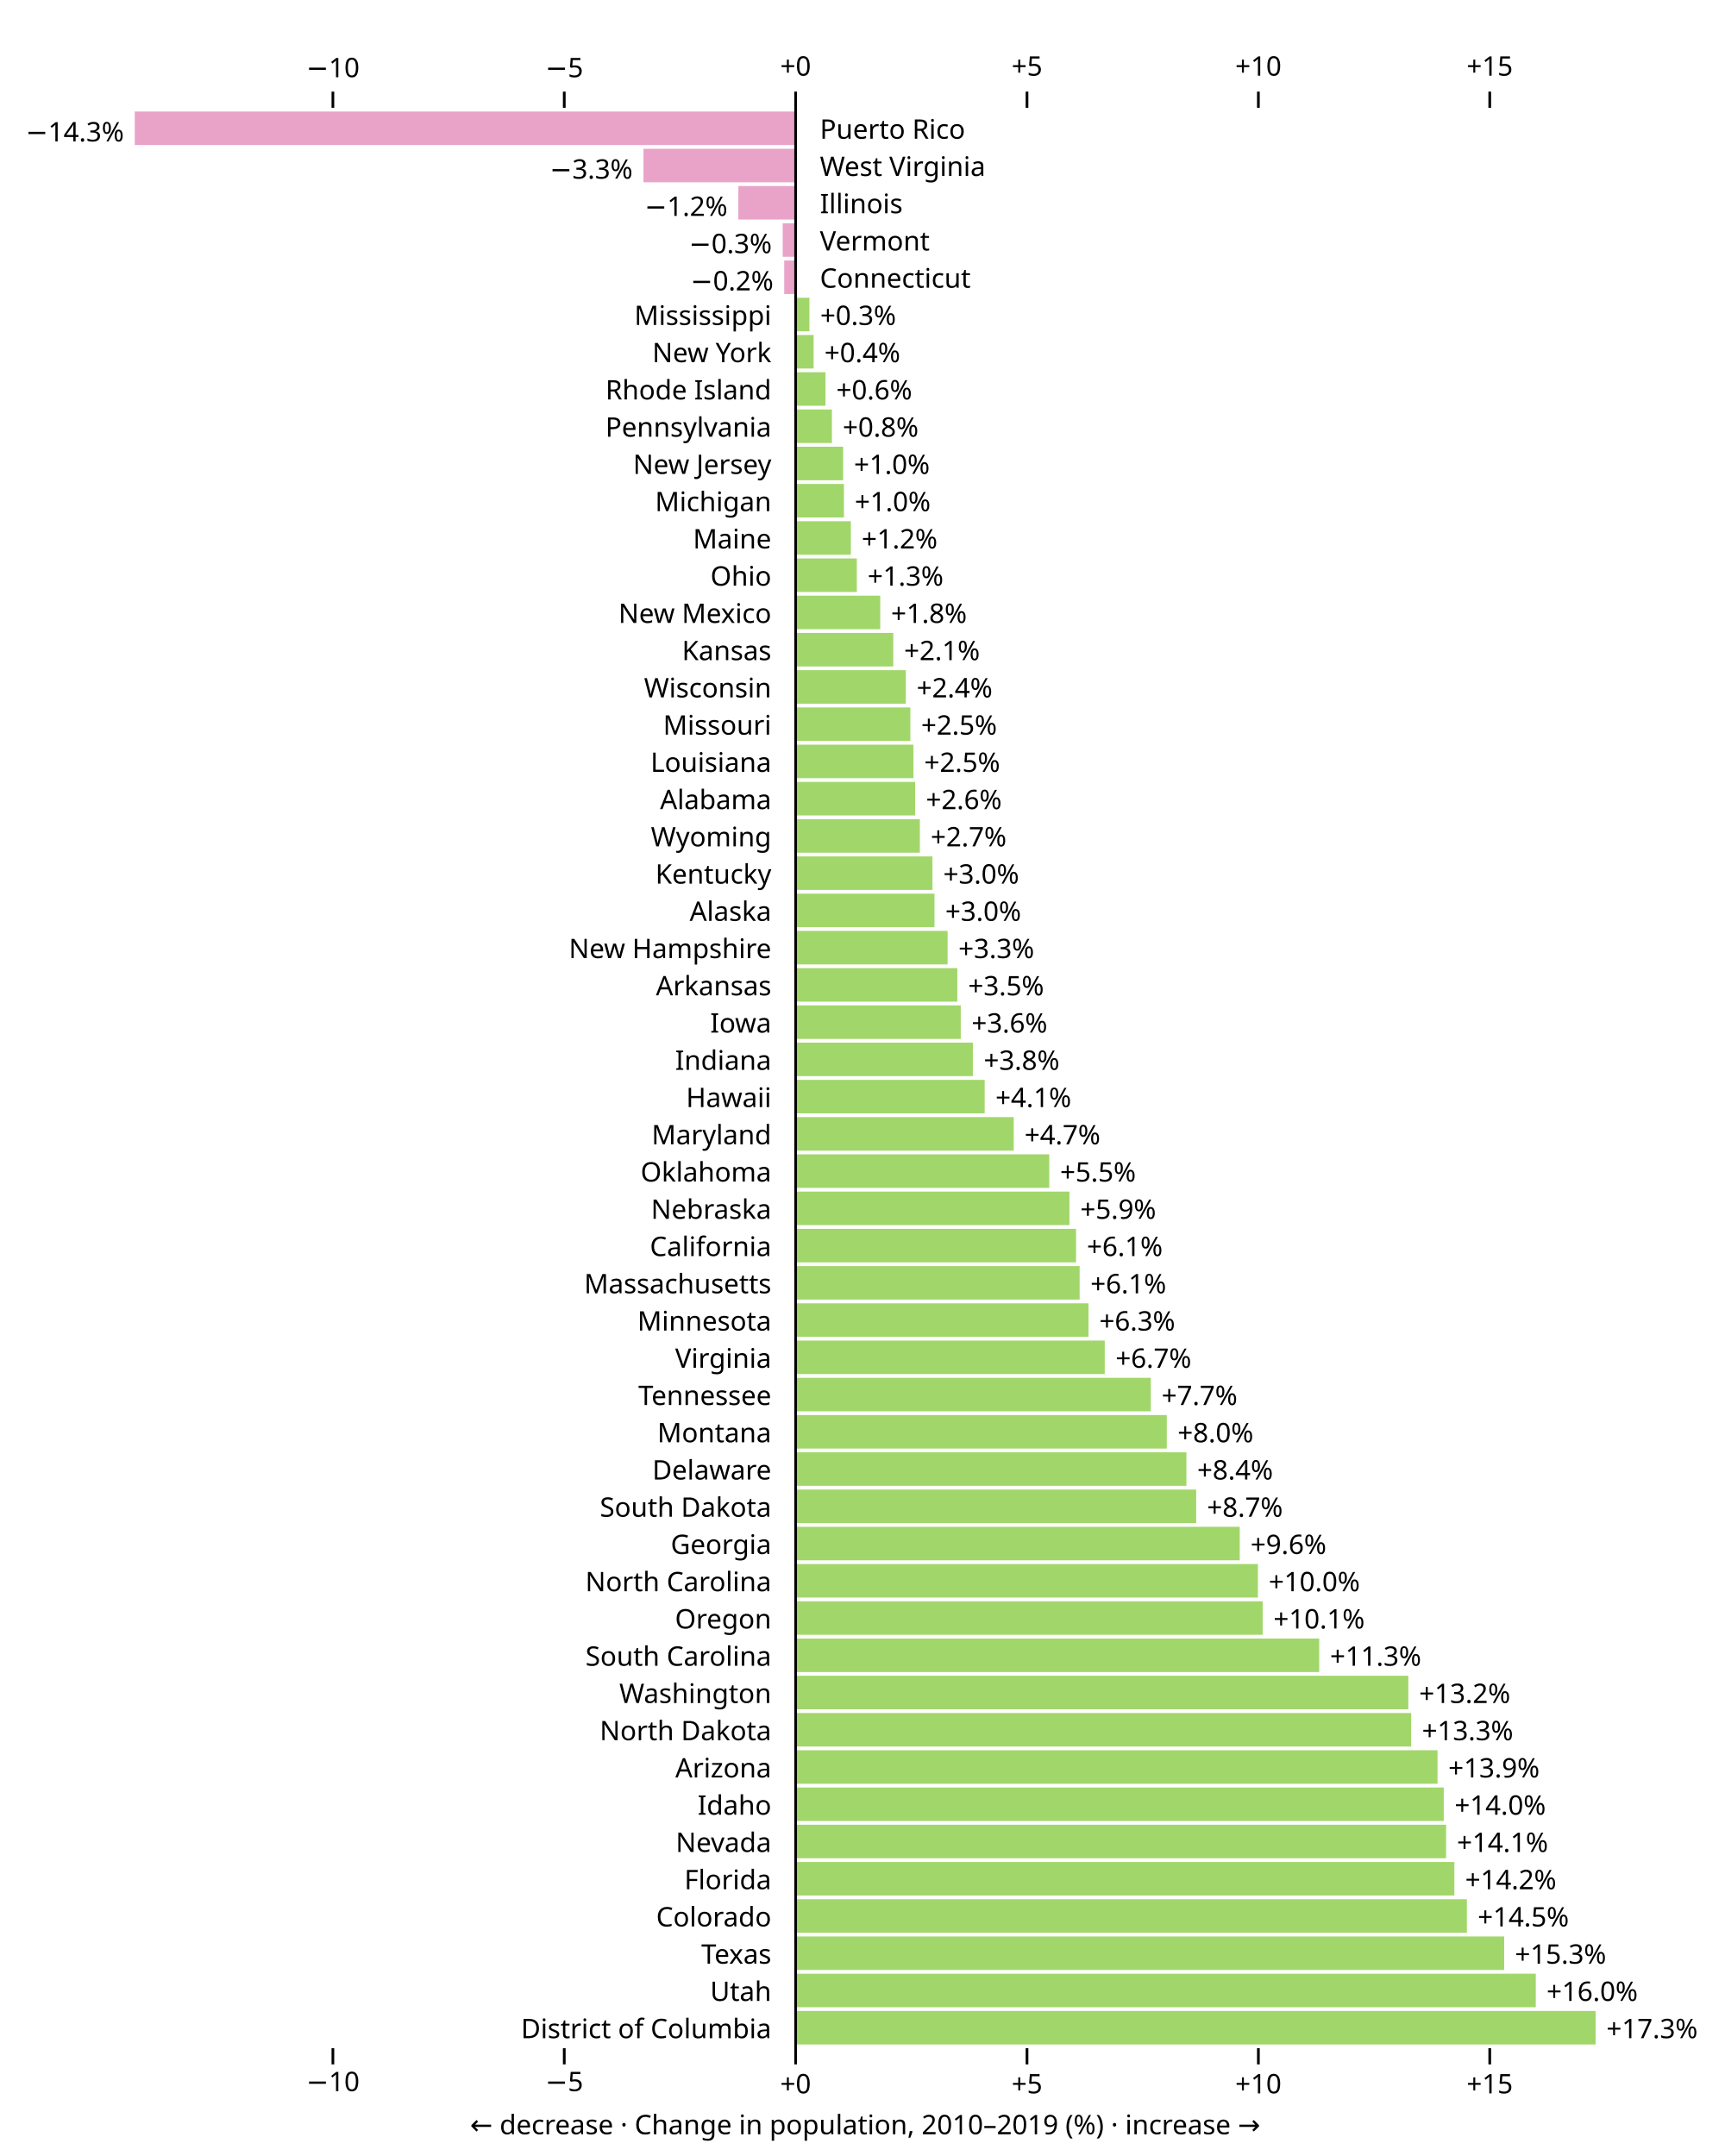
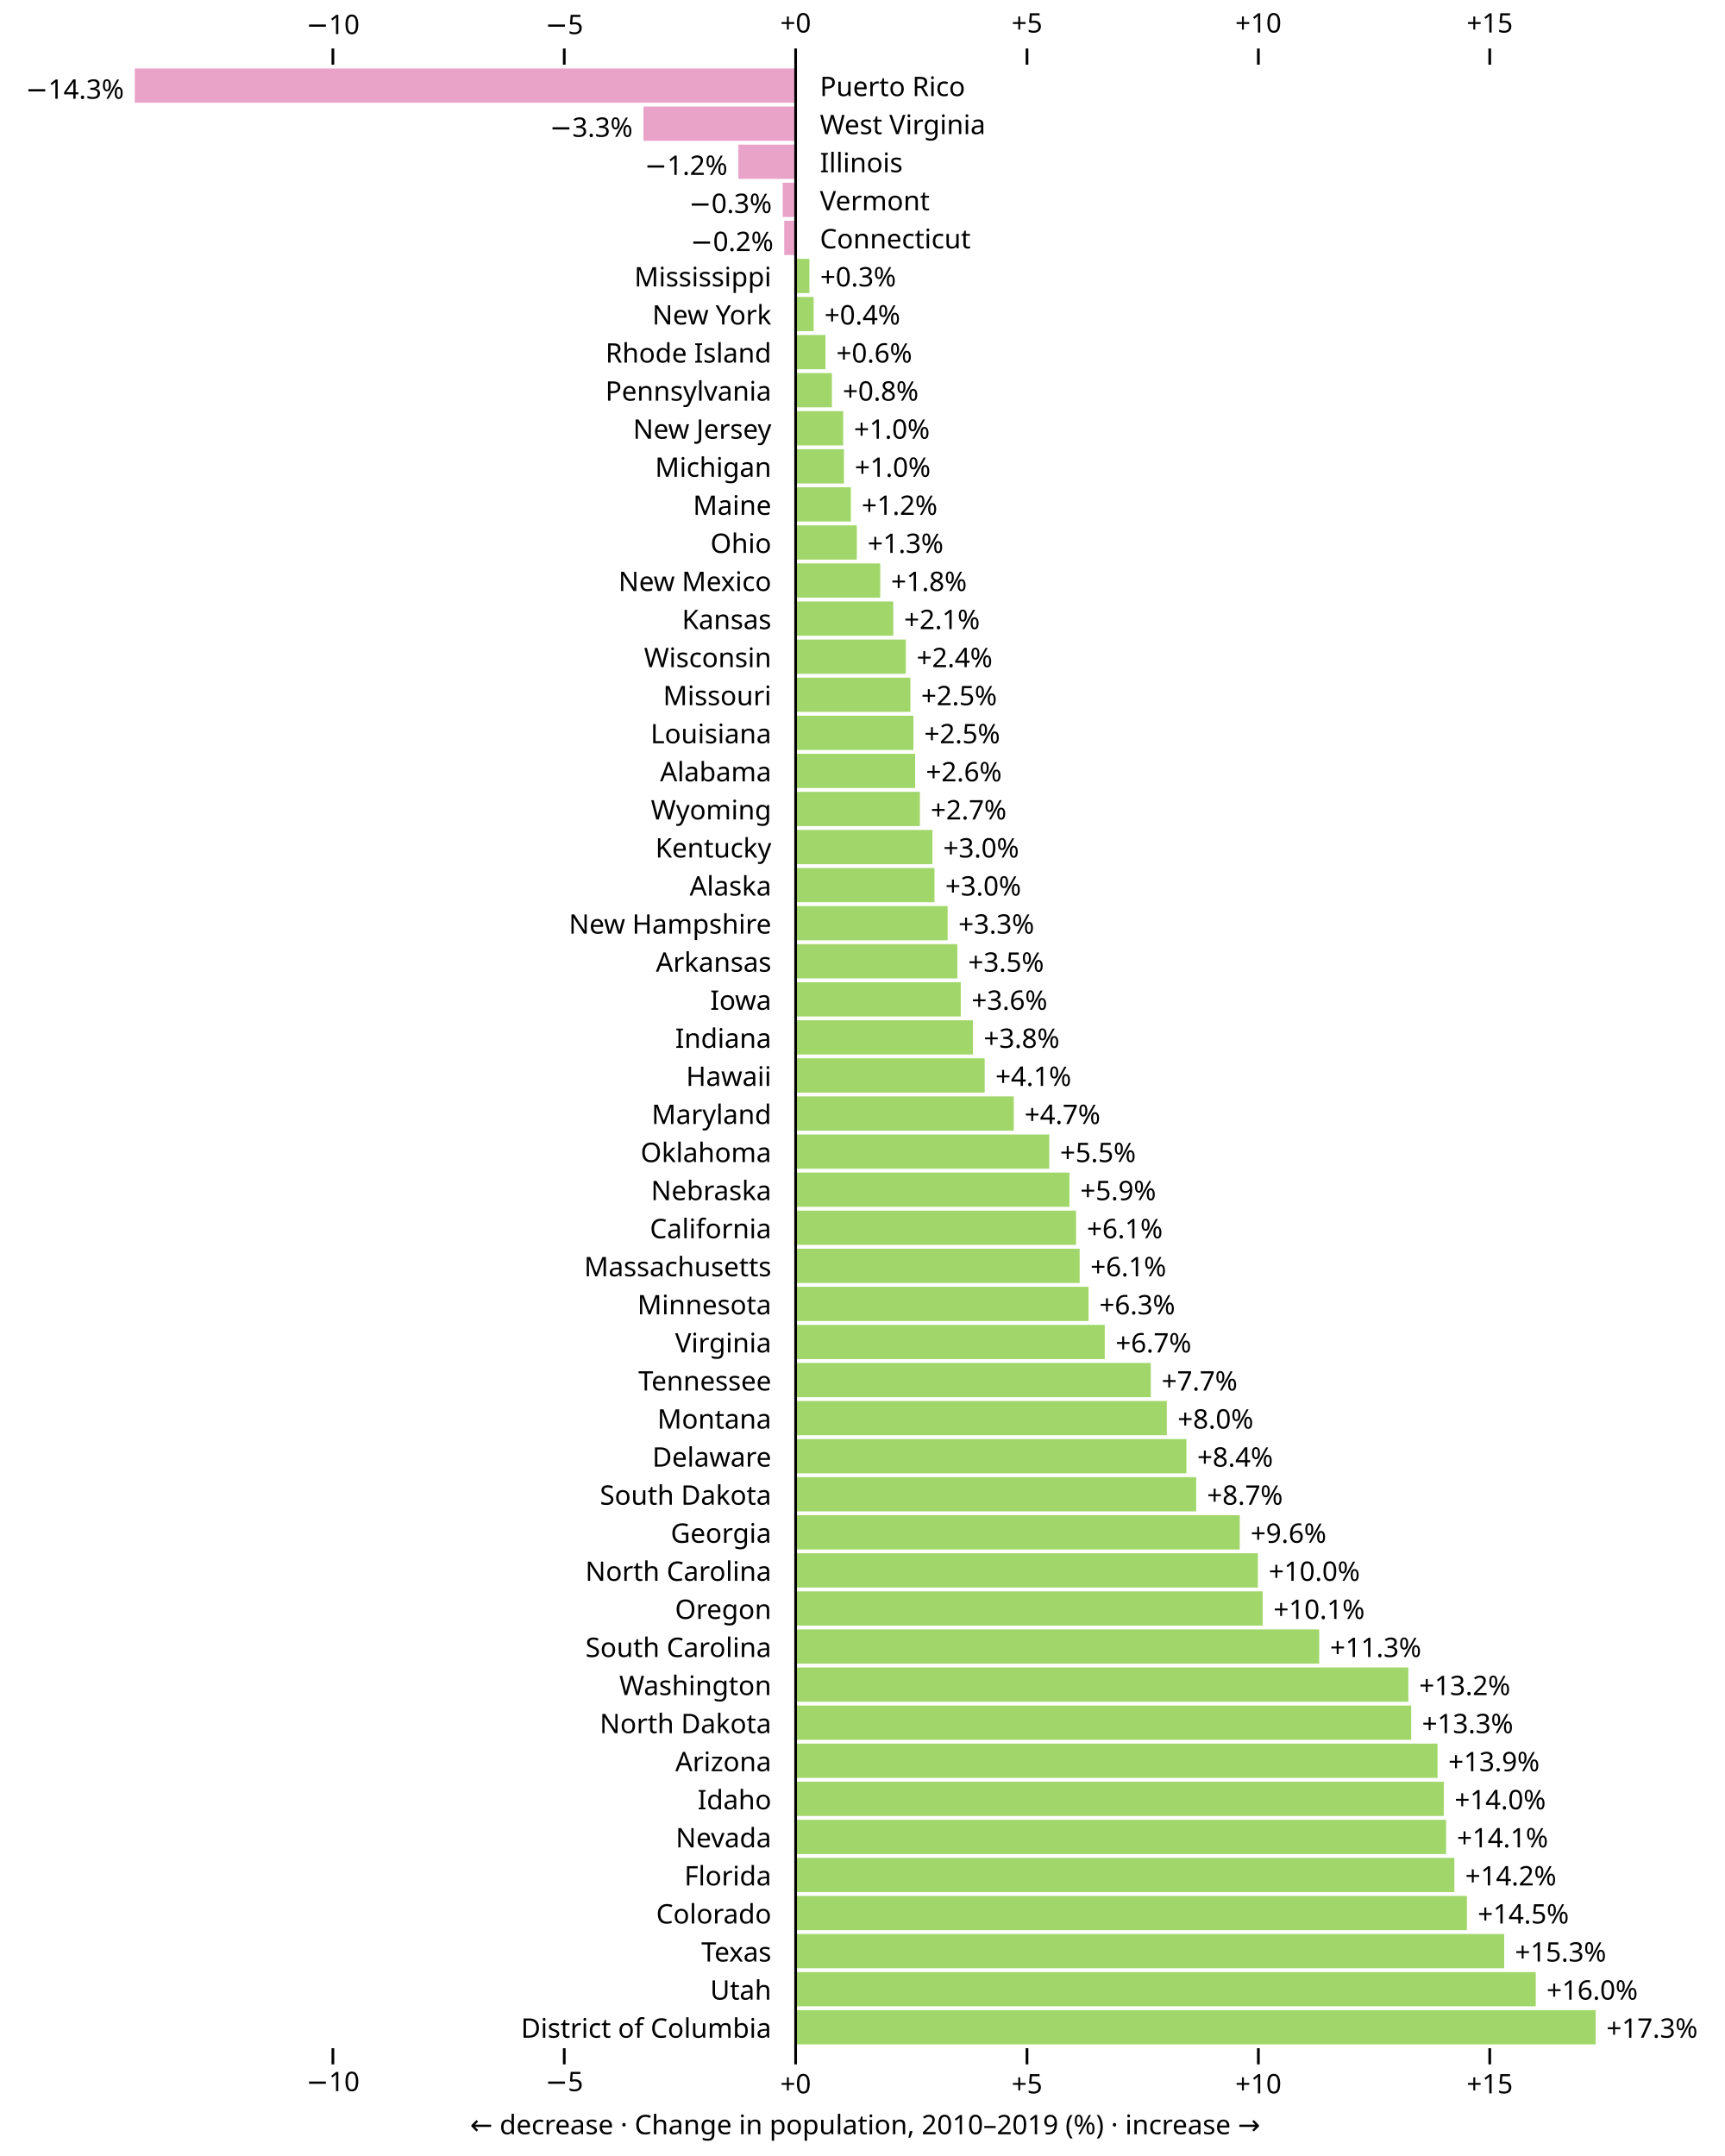
<svg xmlns="http://www.w3.org/2000/svg" width="640" height="800" viewBox="0 0 640 800">
  <line x1="123.505" y1="760" x2="123.505" y2="766" stroke="currentColor" stroke-width="1" />
  <line x1="209.348" y1="760" x2="209.348" y2="766" stroke="currentColor" stroke-width="1" />
  <line x1="295.19" y1="760" x2="295.19" y2="766" stroke="currentColor" stroke-width="1" />
  <line x1="381.033" y1="760" x2="381.033" y2="766" stroke="currentColor" stroke-width="1" />
  <line x1="466.876" y1="760" x2="466.876" y2="766" stroke="currentColor" stroke-width="1" />
  <line x1="552.718" y1="760" x2="552.718" y2="766" stroke="currentColor" stroke-width="1" />
  <text x="123.505" y="769" font-family="system-ui, sans-serif" font-size="10" text-anchor="middle" dominant-baseline="text-before-edge" fill="currentColor">−10</text>
  <text x="209.348" y="769" font-family="system-ui, sans-serif" font-size="10" text-anchor="middle" dominant-baseline="text-before-edge" fill="currentColor">−5</text>
  <text x="295.19" y="769" font-family="system-ui, sans-serif" font-size="10" text-anchor="middle" dominant-baseline="text-before-edge" fill="currentColor">+0</text>
  <text x="381.033" y="769" font-family="system-ui, sans-serif" font-size="10" text-anchor="middle" dominant-baseline="text-before-edge" fill="currentColor">+5</text>
  <text x="466.876" y="769" font-family="system-ui, sans-serif" font-size="10" text-anchor="middle" dominant-baseline="text-before-edge" fill="currentColor">+10</text>
  <text x="552.718" y="769" font-family="system-ui, sans-serif" font-size="10" text-anchor="middle" dominant-baseline="text-before-edge" fill="currentColor">+15</text>
  <text x="321" y="785" font-family="system-ui, sans-serif" font-size="10" text-anchor="middle" dominant-baseline="text-before-edge" fill="currentColor">← decrease · Change in population, 2010–2019 (%) · increase →</text>
-   <line x1="123.505" y1="40" x2="123.505" y2="34" stroke="currentColor" stroke-width="1" />
-   <line x1="209.348" y1="40" x2="209.348" y2="34" stroke="currentColor" stroke-width="1" />
-   <line x1="295.19" y1="40" x2="295.19" y2="34" stroke="currentColor" stroke-width="1" />
-   <line x1="381.033" y1="40" x2="381.033" y2="34" stroke="currentColor" stroke-width="1" />
-   <line x1="466.876" y1="40" x2="466.876" y2="34" stroke="currentColor" stroke-width="1" />
-   <line x1="552.718" y1="40" x2="552.718" y2="34" stroke="currentColor" stroke-width="1" />
-   <text x="123.505" y="31" font-family="system-ui, sans-serif" font-size="10" text-anchor="middle" dominant-baseline="text-after-edge" fill="currentColor">−10</text>
-   <text x="209.348" y="31" font-family="system-ui, sans-serif" font-size="10" text-anchor="middle" dominant-baseline="text-after-edge" fill="currentColor">−5</text>
-   <text x="295.19" y="31" font-family="system-ui, sans-serif" font-size="10" text-anchor="middle" dominant-baseline="text-after-edge" fill="currentColor">+0</text>
-   <text x="381.033" y="31" font-family="system-ui, sans-serif" font-size="10" text-anchor="middle" dominant-baseline="text-after-edge" fill="currentColor">+5</text>
-   <text x="466.876" y="31" font-family="system-ui, sans-serif" font-size="10" text-anchor="middle" dominant-baseline="text-after-edge" fill="currentColor">+10</text>
-   <text x="552.718" y="31" font-family="system-ui, sans-serif" font-size="10" text-anchor="middle" dominant-baseline="text-after-edge" fill="currentColor">+15</text>
-   <rect x="295.19" y="455.969" width="104.045" height="12.438" fill="#a1d76a" />
-   <rect x="295.19" y="718.541" width="262.886" height="12.438" fill="#a1d76a" />
-   <rect x="295.19" y="690.902" width="244.399" height="12.438" fill="#a1d76a" />
-   <rect x="295.19" y="124.299" width="6.685" height="12.438" fill="#a1d76a" />
-   <rect x="295.19" y="151.939" width="13.463" height="12.438" fill="#a1d76a" />
-   <rect x="273.94" y="69.021" width="21.25" height="12.438" fill="#e9a3c9" />
-   <rect x="295.19" y="207.217" width="22.709" height="12.438" fill="#a1d76a" />
-   <rect x="295.19" y="566.526" width="164.774" height="12.438" fill="#a1d76a" />
-   <rect x="295.19" y="580.345" width="171.515" height="12.438" fill="#a1d76a" />
-   <rect x="295.19" y="179.578" width="17.929" height="12.438" fill="#a1d76a" />
-   <rect x="295.19" y="165.758" width="17.633" height="12.438" fill="#a1d76a" />
-   <rect x="295.19" y="497.428" width="114.691" height="12.438" fill="#a1d76a" />
-   <rect x="295.19" y="621.804" width="227.317" height="12.438" fill="#a1d76a" />
-   <rect x="295.19" y="649.443" width="238.161" height="12.438" fill="#a1d76a" />
-   <rect x="295.19" y="469.789" width="105.375" height="12.438" fill="#a1d76a" />
-   <rect x="295.19" y="511.248" width="131.77" height="12.438" fill="#a1d76a" />
-   <rect x="295.19" y="386.871" width="65.779" height="12.438" fill="#a1d76a" />
-   <rect x="295.19" y="262.495" width="42.571" height="12.438" fill="#a1d76a" />
-   <rect x="295.19" y="414.511" width="80.921" height="12.438" fill="#a1d76a" />
-   <rect x="295.19" y="248.676" width="40.891" height="12.438" fill="#a1d76a" />
-   <rect x="295.19" y="704.722" width="249.048" height="12.438" fill="#a1d76a" />
-   <rect x="295.19" y="483.608" width="108.666" height="12.438" fill="#a1d76a" />
-   <rect x="295.19" y="607.985" width="194.258" height="12.438" fill="#a1d76a" />
-   <rect x="295.19" y="290.134" width="44.342" height="12.438" fill="#a1d76a" />
-   <rect x="295.19" y="276.315" width="43.712" height="12.438" fill="#a1d76a" />
-   <rect x="295.19" y="317.774" width="50.764" height="12.438" fill="#a1d76a" />
-   <rect x="295.19" y="594.165" width="173.278" height="12.438" fill="#a1d76a" />
-   <rect x="295.19" y="428.33" width="94.104" height="12.438" fill="#a1d76a" />
-   <rect x="290.958" y="96.66" width="4.232" height="12.438" fill="#e9a3c9" />
-   <rect x="295.19" y="732.361" width="274.604" height="12.438" fill="#a1d76a" />
-   <rect x="50" y="41.382" width="245.19" height="12.438" fill="#e9a3c9" />
-   <rect x="295.19" y="373.052" width="61.269" height="12.438" fill="#a1d76a" />
-   <rect x="295.19" y="677.083" width="241.33" height="12.438" fill="#a1d76a" />
-   <rect x="295.19" y="359.232" width="60.001" height="12.438" fill="#a1d76a" />
-   <rect x="295.19" y="110.48" width="5.122" height="12.438" fill="#a1d76a" />
-   <rect x="295.19" y="234.856" width="36.223" height="12.438" fill="#a1d76a" />
-   <rect x="295.19" y="221.036" width="31.391" height="12.438" fill="#a1d76a" />
-   <rect x="295.19" y="442.15" width="101.588" height="12.438" fill="#a1d76a" />
-   <rect x="238.738" y="55.202" width="56.452" height="12.438" fill="#e9a3c9" />
-   <rect x="295.19" y="663.263" width="240.473" height="12.438" fill="#a1d76a" />
-   <rect x="295.19" y="400.691" width="70.137" height="12.438" fill="#a1d76a" />
-   <rect x="295.19" y="345.413" width="56.392" height="12.438" fill="#a1d76a" />
-   <rect x="295.19" y="193.397" width="20.487" height="12.438" fill="#a1d76a" />
-   <rect x="295.19" y="525.067" width="137.712" height="12.438" fill="#a1d76a" />
-   <rect x="295.19" y="138.119" width="11.082" height="12.438" fill="#a1d76a" />
-   <rect x="295.19" y="538.887" width="144.987" height="12.438" fill="#a1d76a" />
-   <rect x="295.19" y="552.706" width="148.618" height="12.438" fill="#a1d76a" />
-   <rect x="295.19" y="635.624" width="228.383" height="12.438" fill="#a1d76a" />
-   <rect x="295.19" y="331.593" width="51.523" height="12.438" fill="#a1d76a" />
-   <rect x="295.19" y="746.18" width="296.81" height="12.438" fill="#a1d76a" />
-   <rect x="290.383" y="82.841" width="4.807" height="12.438" fill="#e9a3c9" />
-   <rect x="295.19" y="303.954" width="46.096" height="12.438" fill="#a1d76a" />
-   <text x="286.19" y="462.188" font-family="system-ui, sans-serif" font-size="10" text-anchor="end" dominant-baseline="central" fill="currentColor">California</text>
-   <text x="286.19" y="724.76" font-family="system-ui, sans-serif" font-size="10" text-anchor="end" dominant-baseline="central" fill="currentColor">Texas</text>
-   <text x="286.19" y="697.121" font-family="system-ui, sans-serif" font-size="10" text-anchor="end" dominant-baseline="central" fill="currentColor">Florida</text>
-   <text x="286.19" y="130.518" font-family="system-ui, sans-serif" font-size="10" text-anchor="end" dominant-baseline="central" fill="currentColor">New York</text>
-   <text x="286.19" y="158.157" font-family="system-ui, sans-serif" font-size="10" text-anchor="end" dominant-baseline="central" fill="currentColor">Pennsylvania</text>
-   <text x="304.19" y="75.24" font-family="system-ui, sans-serif" font-size="10" text-anchor="start" dominant-baseline="central" fill="currentColor">Illinois</text>
-   <text x="286.19" y="213.436" font-family="system-ui, sans-serif" font-size="10" text-anchor="end" dominant-baseline="central" fill="currentColor">Ohio</text>
-   <text x="286.19" y="572.745" font-family="system-ui, sans-serif" font-size="10" text-anchor="end" dominant-baseline="central" fill="currentColor">Georgia</text>
-   <text x="286.19" y="586.564" font-family="system-ui, sans-serif" font-size="10" text-anchor="end" dominant-baseline="central" fill="currentColor">North Carolina</text>
-   <text x="286.19" y="185.797" font-family="system-ui, sans-serif" font-size="10" text-anchor="end" dominant-baseline="central" fill="currentColor">Michigan</text>
-   <text x="286.19" y="171.977" font-family="system-ui, sans-serif" font-size="10" text-anchor="end" dominant-baseline="central" fill="currentColor">New Jersey</text>
-   <text x="286.19" y="503.647" font-family="system-ui, sans-serif" font-size="10" text-anchor="end" dominant-baseline="central" fill="currentColor">Virginia</text>
-   <text x="286.19" y="628.023" font-family="system-ui, sans-serif" font-size="10" text-anchor="end" dominant-baseline="central" fill="currentColor">Washington</text>
-   <text x="286.19" y="655.662" font-family="system-ui, sans-serif" font-size="10" text-anchor="end" dominant-baseline="central" fill="currentColor">Arizona</text>
-   <text x="286.19" y="476.008" font-family="system-ui, sans-serif" font-size="10" text-anchor="end" dominant-baseline="central" fill="currentColor">Massachusetts</text>
-   <text x="286.19" y="517.466" font-family="system-ui, sans-serif" font-size="10" text-anchor="end" dominant-baseline="central" fill="currentColor">Tennessee</text>
-   <text x="286.19" y="393.09" font-family="system-ui, sans-serif" font-size="10" text-anchor="end" dominant-baseline="central" fill="currentColor">Indiana</text>
-   <text x="286.19" y="268.714" font-family="system-ui, sans-serif" font-size="10" text-anchor="end" dominant-baseline="central" fill="currentColor">Missouri</text>
-   <text x="286.19" y="420.729" font-family="system-ui, sans-serif" font-size="10" text-anchor="end" dominant-baseline="central" fill="currentColor">Maryland</text>
-   <text x="286.19" y="254.894" font-family="system-ui, sans-serif" font-size="10" text-anchor="end" dominant-baseline="central" fill="currentColor">Wisconsin</text>
-   <text x="286.19" y="710.94" font-family="system-ui, sans-serif" font-size="10" text-anchor="end" dominant-baseline="central" fill="currentColor">Colorado</text>
-   <text x="286.19" y="489.827" font-family="system-ui, sans-serif" font-size="10" text-anchor="end" dominant-baseline="central" fill="currentColor">Minnesota</text>
-   <text x="286.19" y="614.203" font-family="system-ui, sans-serif" font-size="10" text-anchor="end" dominant-baseline="central" fill="currentColor">South Carolina</text>
-   <text x="286.19" y="296.353" font-family="system-ui, sans-serif" font-size="10" text-anchor="end" dominant-baseline="central" fill="currentColor">Alabama</text>
-   <text x="286.19" y="282.534" font-family="system-ui, sans-serif" font-size="10" text-anchor="end" dominant-baseline="central" fill="currentColor">Louisiana</text>
-   <text x="286.19" y="323.992" font-family="system-ui, sans-serif" font-size="10" text-anchor="end" dominant-baseline="central" fill="currentColor">Kentucky</text>
-   <text x="286.19" y="600.384" font-family="system-ui, sans-serif" font-size="10" text-anchor="end" dominant-baseline="central" fill="currentColor">Oregon</text>
-   <text x="286.19" y="434.549" font-family="system-ui, sans-serif" font-size="10" text-anchor="end" dominant-baseline="central" fill="currentColor">Oklahoma</text>
-   <text x="304.19" y="102.879" font-family="system-ui, sans-serif" font-size="10" text-anchor="start" dominant-baseline="central" fill="currentColor">Connecticut</text>
-   <text x="286.19" y="738.58" font-family="system-ui, sans-serif" font-size="10" text-anchor="end" dominant-baseline="central" fill="currentColor">Utah</text>
-   <text x="304.19" y="47.601" font-family="system-ui, sans-serif" font-size="10" text-anchor="start" dominant-baseline="central" fill="currentColor">Puerto Rico</text>
-   <text x="286.19" y="379.271" font-family="system-ui, sans-serif" font-size="10" text-anchor="end" dominant-baseline="central" fill="currentColor">Iowa</text>
-   <text x="286.19" y="683.301" font-family="system-ui, sans-serif" font-size="10" text-anchor="end" dominant-baseline="central" fill="currentColor">Nevada</text>
-   <text x="286.19" y="365.451" font-family="system-ui, sans-serif" font-size="10" text-anchor="end" dominant-baseline="central" fill="currentColor">Arkansas</text>
-   <text x="286.19" y="116.699" font-family="system-ui, sans-serif" font-size="10" text-anchor="end" dominant-baseline="central" fill="currentColor">Mississippi</text>
-   <text x="286.19" y="241.075" font-family="system-ui, sans-serif" font-size="10" text-anchor="end" dominant-baseline="central" fill="currentColor">Kansas</text>
-   <text x="286.19" y="227.255" font-family="system-ui, sans-serif" font-size="10" text-anchor="end" dominant-baseline="central" fill="currentColor">New Mexico</text>
-   <text x="286.19" y="448.369" font-family="system-ui, sans-serif" font-size="10" text-anchor="end" dominant-baseline="central" fill="currentColor">Nebraska</text>
-   <text x="304.19" y="61.42" font-family="system-ui, sans-serif" font-size="10" text-anchor="start" dominant-baseline="central" fill="currentColor">West Virginia</text>
-   <text x="286.19" y="669.482" font-family="system-ui, sans-serif" font-size="10" text-anchor="end" dominant-baseline="central" fill="currentColor">Idaho</text>
-   <text x="286.19" y="406.91" font-family="system-ui, sans-serif" font-size="10" text-anchor="end" dominant-baseline="central" fill="currentColor">Hawaii</text>
-   <text x="286.19" y="351.631" font-family="system-ui, sans-serif" font-size="10" text-anchor="end" dominant-baseline="central" fill="currentColor">New Hampshire</text>
-   <text x="286.19" y="199.616" font-family="system-ui, sans-serif" font-size="10" text-anchor="end" dominant-baseline="central" fill="currentColor">Maine</text>
-   <text x="286.19" y="531.286" font-family="system-ui, sans-serif" font-size="10" text-anchor="end" dominant-baseline="central" fill="currentColor">Montana</text>
-   <text x="286.19" y="144.338" font-family="system-ui, sans-serif" font-size="10" text-anchor="end" dominant-baseline="central" fill="currentColor">Rhode Island</text>
-   <text x="286.19" y="545.106" font-family="system-ui, sans-serif" font-size="10" text-anchor="end" dominant-baseline="central" fill="currentColor">Delaware</text>
-   <text x="286.19" y="558.925" font-family="system-ui, sans-serif" font-size="10" text-anchor="end" dominant-baseline="central" fill="currentColor">South Dakota</text>
-   <text x="286.19" y="641.843" font-family="system-ui, sans-serif" font-size="10" text-anchor="end" dominant-baseline="central" fill="currentColor">North Dakota</text>
-   <text x="286.19" y="337.812" font-family="system-ui, sans-serif" font-size="10" text-anchor="end" dominant-baseline="central" fill="currentColor">Alaska</text>
-   <text x="286.19" y="752.399" font-family="system-ui, sans-serif" font-size="10" text-anchor="end" dominant-baseline="central" fill="currentColor">District of Columbia</text>
-   <text x="304.19" y="89.06" font-family="system-ui, sans-serif" font-size="10" text-anchor="start" dominant-baseline="central" fill="currentColor">Vermont</text>
-   <text x="286.19" y="310.173" font-family="system-ui, sans-serif" font-size="10" text-anchor="end" dominant-baseline="central" fill="currentColor">Wyoming</text>
-   <text x="403.235" y="462.188" font-family="system-ui, sans-serif" font-size="10" text-anchor="start" dominant-baseline="central" fill="currentColor">+6.1%</text>
-   <text x="562.077" y="724.76" font-family="system-ui, sans-serif" font-size="10" text-anchor="start" dominant-baseline="central" fill="currentColor">+15.3%</text>
-   <text x="543.59" y="697.121" font-family="system-ui, sans-serif" font-size="10" text-anchor="start" dominant-baseline="central" fill="currentColor">+14.2%</text>
-   <text x="305.876" y="130.518" font-family="system-ui, sans-serif" font-size="10" text-anchor="start" dominant-baseline="central" fill="currentColor">+0.4%</text>
-   <text x="312.654" y="158.157" font-family="system-ui, sans-serif" font-size="10" text-anchor="start" dominant-baseline="central" fill="currentColor">+0.8%</text>
-   <text x="269.94" y="75.24" font-family="system-ui, sans-serif" font-size="10" text-anchor="end" dominant-baseline="central" fill="currentColor">−1.2%</text>
-   <text x="321.9" y="213.436" font-family="system-ui, sans-serif" font-size="10" text-anchor="start" dominant-baseline="central" fill="currentColor">+1.3%</text>
-   <text x="463.965" y="572.745" font-family="system-ui, sans-serif" font-size="10" text-anchor="start" dominant-baseline="central" fill="currentColor">+9.6%</text>
-   <text x="470.705" y="586.564" font-family="system-ui, sans-serif" font-size="10" text-anchor="start" dominant-baseline="central" fill="currentColor">+10.0%</text>
-   <text x="317.12" y="185.797" font-family="system-ui, sans-serif" font-size="10" text-anchor="start" dominant-baseline="central" fill="currentColor">+1.0%</text>
-   <text x="316.823" y="171.977" font-family="system-ui, sans-serif" font-size="10" text-anchor="start" dominant-baseline="central" fill="currentColor">+1.0%</text>
-   <text x="413.882" y="503.647" font-family="system-ui, sans-serif" font-size="10" text-anchor="start" dominant-baseline="central" fill="currentColor">+6.7%</text>
-   <text x="526.508" y="628.023" font-family="system-ui, sans-serif" font-size="10" text-anchor="start" dominant-baseline="central" fill="currentColor">+13.2%</text>
-   <text x="537.352" y="655.662" font-family="system-ui, sans-serif" font-size="10" text-anchor="start" dominant-baseline="central" fill="currentColor">+13.9%</text>
-   <text x="404.566" y="476.008" font-family="system-ui, sans-serif" font-size="10" text-anchor="start" dominant-baseline="central" fill="currentColor">+6.1%</text>
-   <text x="430.96" y="517.466" font-family="system-ui, sans-serif" font-size="10" text-anchor="start" dominant-baseline="central" fill="currentColor">+7.7%</text>
-   <text x="364.969" y="393.09" font-family="system-ui, sans-serif" font-size="10" text-anchor="start" dominant-baseline="central" fill="currentColor">+3.8%</text>
-   <text x="341.761" y="268.714" font-family="system-ui, sans-serif" font-size="10" text-anchor="start" dominant-baseline="central" fill="currentColor">+2.5%</text>
-   <text x="380.112" y="420.729" font-family="system-ui, sans-serif" font-size="10" text-anchor="start" dominant-baseline="central" fill="currentColor">+4.7%</text>
-   <text x="340.081" y="254.894" font-family="system-ui, sans-serif" font-size="10" text-anchor="start" dominant-baseline="central" fill="currentColor">+2.4%</text>
-   <text x="548.238" y="710.94" font-family="system-ui, sans-serif" font-size="10" text-anchor="start" dominant-baseline="central" fill="currentColor">+14.5%</text>
-   <text x="407.857" y="489.827" font-family="system-ui, sans-serif" font-size="10" text-anchor="start" dominant-baseline="central" fill="currentColor">+6.3%</text>
-   <text x="493.448" y="614.203" font-family="system-ui, sans-serif" font-size="10" text-anchor="start" dominant-baseline="central" fill="currentColor">+11.3%</text>
-   <text x="343.533" y="296.353" font-family="system-ui, sans-serif" font-size="10" text-anchor="start" dominant-baseline="central" fill="currentColor">+2.6%</text>
-   <text x="342.902" y="282.534" font-family="system-ui, sans-serif" font-size="10" text-anchor="start" dominant-baseline="central" fill="currentColor">+2.5%</text>
-   <text x="349.954" y="323.992" font-family="system-ui, sans-serif" font-size="10" text-anchor="start" dominant-baseline="central" fill="currentColor">+3.0%</text>
-   <text x="472.469" y="600.384" font-family="system-ui, sans-serif" font-size="10" text-anchor="start" dominant-baseline="central" fill="currentColor">+10.1%</text>
-   <text x="393.295" y="434.549" font-family="system-ui, sans-serif" font-size="10" text-anchor="start" dominant-baseline="central" fill="currentColor">+5.5%</text>
-   <text x="286.958" y="102.879" font-family="system-ui, sans-serif" font-size="10" text-anchor="end" dominant-baseline="central" fill="currentColor">−0.2%</text>
-   <text x="573.794" y="738.58" font-family="system-ui, sans-serif" font-size="10" text-anchor="start" dominant-baseline="central" fill="currentColor">+16.0%</text>
-   <text x="46" y="47.601" font-family="system-ui, sans-serif" font-size="10" text-anchor="end" dominant-baseline="central" fill="currentColor">−14.3%</text>
-   <text x="360.46" y="379.271" font-family="system-ui, sans-serif" font-size="10" text-anchor="start" dominant-baseline="central" fill="currentColor">+3.6%</text>
-   <text x="540.521" y="683.301" font-family="system-ui, sans-serif" font-size="10" text-anchor="start" dominant-baseline="central" fill="currentColor">+14.1%</text>
-   <text x="359.192" y="365.451" font-family="system-ui, sans-serif" font-size="10" text-anchor="start" dominant-baseline="central" fill="currentColor">+3.5%</text>
-   <text x="304.312" y="116.699" font-family="system-ui, sans-serif" font-size="10" text-anchor="start" dominant-baseline="central" fill="currentColor">+0.3%</text>
-   <text x="335.413" y="241.075" font-family="system-ui, sans-serif" font-size="10" text-anchor="start" dominant-baseline="central" fill="currentColor">+2.1%</text>
-   <text x="330.581" y="227.255" font-family="system-ui, sans-serif" font-size="10" text-anchor="start" dominant-baseline="central" fill="currentColor">+1.8%</text>
-   <text x="400.779" y="448.369" font-family="system-ui, sans-serif" font-size="10" text-anchor="start" dominant-baseline="central" fill="currentColor">+5.9%</text>
-   <text x="234.738" y="61.42" font-family="system-ui, sans-serif" font-size="10" text-anchor="end" dominant-baseline="central" fill="currentColor">−3.3%</text>
-   <text x="539.663" y="669.482" font-family="system-ui, sans-serif" font-size="10" text-anchor="start" dominant-baseline="central" fill="currentColor">+14.0%</text>
-   <text x="369.327" y="406.91" font-family="system-ui, sans-serif" font-size="10" text-anchor="start" dominant-baseline="central" fill="currentColor">+4.1%</text>
-   <text x="355.582" y="351.631" font-family="system-ui, sans-serif" font-size="10" text-anchor="start" dominant-baseline="central" fill="currentColor">+3.3%</text>
-   <text x="319.677" y="199.616" font-family="system-ui, sans-serif" font-size="10" text-anchor="start" dominant-baseline="central" fill="currentColor">+1.2%</text>
-   <text x="436.903" y="531.286" font-family="system-ui, sans-serif" font-size="10" text-anchor="start" dominant-baseline="central" fill="currentColor">+8.0%</text>
-   <text x="310.272" y="144.338" font-family="system-ui, sans-serif" font-size="10" text-anchor="start" dominant-baseline="central" fill="currentColor">+0.6%</text>
-   <text x="444.177" y="545.106" font-family="system-ui, sans-serif" font-size="10" text-anchor="start" dominant-baseline="central" fill="currentColor">+8.4%</text>
-   <text x="447.809" y="558.925" font-family="system-ui, sans-serif" font-size="10" text-anchor="start" dominant-baseline="central" fill="currentColor">+8.7%</text>
-   <text x="527.573" y="641.843" font-family="system-ui, sans-serif" font-size="10" text-anchor="start" dominant-baseline="central" fill="currentColor">+13.3%</text>
-   <text x="350.713" y="337.812" font-family="system-ui, sans-serif" font-size="10" text-anchor="start" dominant-baseline="central" fill="currentColor">+3.0%</text>
-   <text x="596" y="752.399" font-family="system-ui, sans-serif" font-size="10" text-anchor="start" dominant-baseline="central" fill="currentColor">+17.3%</text>
-   <text x="286.383" y="89.06" font-family="system-ui, sans-serif" font-size="10" text-anchor="end" dominant-baseline="central" fill="currentColor">−0.3%</text>
-   <text x="345.287" y="310.173" font-family="system-ui, sans-serif" font-size="10" text-anchor="start" dominant-baseline="central" fill="currentColor">+2.7%</text>
-   <line x1="295.19" y1="40" x2="295.19" y2="760" stroke="#000" stroke-width="1" />
+   <line x1="123.505" y1="24" x2="123.505" y2="18" stroke="currentColor" stroke-width="1" />
+   <line x1="209.348" y1="24" x2="209.348" y2="18" stroke="currentColor" stroke-width="1" />
+   <line x1="295.19" y1="24" x2="295.19" y2="18" stroke="currentColor" stroke-width="1" />
+   <line x1="381.033" y1="24" x2="381.033" y2="18" stroke="currentColor" stroke-width="1" />
+   <line x1="466.876" y1="24" x2="466.876" y2="18" stroke="currentColor" stroke-width="1" />
+   <line x1="552.718" y1="24" x2="552.718" y2="18" stroke="currentColor" stroke-width="1" />
+   <text x="123.505" y="15" font-family="system-ui, sans-serif" font-size="10" text-anchor="middle" dominant-baseline="text-after-edge" fill="currentColor">−10</text>
+   <text x="209.348" y="15" font-family="system-ui, sans-serif" font-size="10" text-anchor="middle" dominant-baseline="text-after-edge" fill="currentColor">−5</text>
+   <text x="295.19" y="15" font-family="system-ui, sans-serif" font-size="10" text-anchor="middle" dominant-baseline="text-after-edge" fill="currentColor">+0</text>
+   <text x="381.033" y="15" font-family="system-ui, sans-serif" font-size="10" text-anchor="middle" dominant-baseline="text-after-edge" fill="currentColor">+5</text>
+   <text x="466.876" y="15" font-family="system-ui, sans-serif" font-size="10" text-anchor="middle" dominant-baseline="text-after-edge" fill="currentColor">+10</text>
+   <text x="552.718" y="15" font-family="system-ui, sans-serif" font-size="10" text-anchor="middle" dominant-baseline="text-after-edge" fill="currentColor">+15</text>
+   <rect x="295.19" y="449.213" width="104.045" height="12.714" fill="#a1d76a" />
+   <rect x="295.19" y="717.62" width="262.886" height="12.714" fill="#a1d76a" />
+   <rect x="295.19" y="689.367" width="244.399" height="12.714" fill="#a1d76a" />
+   <rect x="295.19" y="110.173" width="6.685" height="12.714" fill="#a1d76a" />
+   <rect x="295.19" y="138.426" width="13.463" height="12.714" fill="#a1d76a" />
+   <rect x="273.94" y="53.666" width="21.25" height="12.714" fill="#e9a3c9" />
+   <rect x="295.19" y="194.933" width="22.709" height="12.714" fill="#a1d76a" />
+   <rect x="295.19" y="562.226" width="164.774" height="12.714" fill="#a1d76a" />
+   <rect x="295.19" y="576.353" width="171.515" height="12.714" fill="#a1d76a" />
+   <rect x="295.19" y="166.679" width="17.929" height="12.714" fill="#a1d76a" />
+   <rect x="295.19" y="152.553" width="17.633" height="12.714" fill="#a1d76a" />
+   <rect x="295.19" y="491.593" width="114.691" height="12.714" fill="#a1d76a" />
+   <rect x="295.19" y="618.733" width="227.317" height="12.714" fill="#a1d76a" />
+   <rect x="295.19" y="646.987" width="238.161" height="12.714" fill="#a1d76a" />
+   <rect x="295.19" y="463.34" width="105.375" height="12.714" fill="#a1d76a" />
+   <rect x="295.19" y="505.72" width="131.77" height="12.714" fill="#a1d76a" />
+   <rect x="295.19" y="378.58" width="65.779" height="12.714" fill="#a1d76a" />
+   <rect x="295.19" y="251.44" width="42.571" height="12.714" fill="#a1d76a" />
+   <rect x="295.19" y="406.833" width="80.921" height="12.714" fill="#a1d76a" />
+   <rect x="295.19" y="237.313" width="40.891" height="12.714" fill="#a1d76a" />
+   <rect x="295.19" y="703.493" width="249.048" height="12.714" fill="#a1d76a" />
+   <rect x="295.19" y="477.466" width="108.666" height="12.714" fill="#a1d76a" />
+   <rect x="295.19" y="604.607" width="194.258" height="12.714" fill="#a1d76a" />
+   <rect x="295.19" y="279.693" width="44.342" height="12.714" fill="#a1d76a" />
+   <rect x="295.19" y="265.566" width="43.712" height="12.714" fill="#a1d76a" />
+   <rect x="295.19" y="307.946" width="50.764" height="12.714" fill="#a1d76a" />
+   <rect x="295.19" y="590.48" width="173.278" height="12.714" fill="#a1d76a" />
+   <rect x="295.19" y="420.96" width="94.104" height="12.714" fill="#a1d76a" />
+   <rect x="290.958" y="81.919" width="4.232" height="12.714" fill="#e9a3c9" />
+   <rect x="295.19" y="731.747" width="274.604" height="12.714" fill="#a1d76a" />
+   <rect x="50" y="25.413" width="245.19" height="12.714" fill="#e9a3c9" />
+   <rect x="295.19" y="364.453" width="61.269" height="12.714" fill="#a1d76a" />
+   <rect x="295.19" y="675.24" width="241.33" height="12.714" fill="#a1d76a" />
+   <rect x="295.19" y="350.326" width="60.001" height="12.714" fill="#a1d76a" />
+   <rect x="295.19" y="96.046" width="5.122" height="12.714" fill="#a1d76a" />
+   <rect x="295.19" y="223.186" width="36.223" height="12.714" fill="#a1d76a" />
+   <rect x="295.19" y="209.06" width="31.391" height="12.714" fill="#a1d76a" />
+   <rect x="295.19" y="435.086" width="101.588" height="12.714" fill="#a1d76a" />
+   <rect x="238.738" y="39.539" width="56.452" height="12.714" fill="#e9a3c9" />
+   <rect x="295.19" y="661.113" width="240.473" height="12.714" fill="#a1d76a" />
+   <rect x="295.19" y="392.706" width="70.137" height="12.714" fill="#a1d76a" />
+   <rect x="295.19" y="336.2" width="56.392" height="12.714" fill="#a1d76a" />
+   <rect x="295.19" y="180.806" width="20.487" height="12.714" fill="#a1d76a" />
+   <rect x="295.19" y="519.846" width="137.712" height="12.714" fill="#a1d76a" />
+   <rect x="295.19" y="124.299" width="11.082" height="12.714" fill="#a1d76a" />
+   <rect x="295.19" y="533.973" width="144.987" height="12.714" fill="#a1d76a" />
+   <rect x="295.19" y="548.1" width="148.618" height="12.714" fill="#a1d76a" />
+   <rect x="295.19" y="632.86" width="228.383" height="12.714" fill="#a1d76a" />
+   <rect x="295.19" y="322.073" width="51.523" height="12.714" fill="#a1d76a" />
+   <rect x="295.19" y="745.873" width="296.81" height="12.714" fill="#a1d76a" />
+   <rect x="290.383" y="67.793" width="4.807" height="12.714" fill="#e9a3c9" />
+   <rect x="295.19" y="293.82" width="46.096" height="12.714" fill="#a1d76a" />
+   <text x="286.19" y="455.57" font-family="system-ui, sans-serif" font-size="10" text-anchor="end" dominant-baseline="central" fill="currentColor">California</text>
+   <text x="286.19" y="723.977" font-family="system-ui, sans-serif" font-size="10" text-anchor="end" dominant-baseline="central" fill="currentColor">Texas</text>
+   <text x="286.19" y="695.724" font-family="system-ui, sans-serif" font-size="10" text-anchor="end" dominant-baseline="central" fill="currentColor">Florida</text>
+   <text x="286.19" y="116.53" font-family="system-ui, sans-serif" font-size="10" text-anchor="end" dominant-baseline="central" fill="currentColor">New York</text>
+   <text x="286.19" y="144.783" font-family="system-ui, sans-serif" font-size="10" text-anchor="end" dominant-baseline="central" fill="currentColor">Pennsylvania</text>
+   <text x="304.19" y="60.023" font-family="system-ui, sans-serif" font-size="10" text-anchor="start" dominant-baseline="central" fill="currentColor">Illinois</text>
+   <text x="286.19" y="201.29" font-family="system-ui, sans-serif" font-size="10" text-anchor="end" dominant-baseline="central" fill="currentColor">Ohio</text>
+   <text x="286.19" y="568.583" font-family="system-ui, sans-serif" font-size="10" text-anchor="end" dominant-baseline="central" fill="currentColor">Georgia</text>
+   <text x="286.19" y="582.71" font-family="system-ui, sans-serif" font-size="10" text-anchor="end" dominant-baseline="central" fill="currentColor">North Carolina</text>
+   <text x="286.19" y="173.036" font-family="system-ui, sans-serif" font-size="10" text-anchor="end" dominant-baseline="central" fill="currentColor">Michigan</text>
+   <text x="286.19" y="158.91" font-family="system-ui, sans-serif" font-size="10" text-anchor="end" dominant-baseline="central" fill="currentColor">New Jersey</text>
+   <text x="286.19" y="497.95" font-family="system-ui, sans-serif" font-size="10" text-anchor="end" dominant-baseline="central" fill="currentColor">Virginia</text>
+   <text x="286.19" y="625.09" font-family="system-ui, sans-serif" font-size="10" text-anchor="end" dominant-baseline="central" fill="currentColor">Washington</text>
+   <text x="286.19" y="653.344" font-family="system-ui, sans-serif" font-size="10" text-anchor="end" dominant-baseline="central" fill="currentColor">Arizona</text>
+   <text x="286.19" y="469.697" font-family="system-ui, sans-serif" font-size="10" text-anchor="end" dominant-baseline="central" fill="currentColor">Massachusetts</text>
+   <text x="286.19" y="512.077" font-family="system-ui, sans-serif" font-size="10" text-anchor="end" dominant-baseline="central" fill="currentColor">Tennessee</text>
+   <text x="286.19" y="384.937" font-family="system-ui, sans-serif" font-size="10" text-anchor="end" dominant-baseline="central" fill="currentColor">Indiana</text>
+   <text x="286.19" y="257.797" font-family="system-ui, sans-serif" font-size="10" text-anchor="end" dominant-baseline="central" fill="currentColor">Missouri</text>
+   <text x="286.19" y="413.19" font-family="system-ui, sans-serif" font-size="10" text-anchor="end" dominant-baseline="central" fill="currentColor">Maryland</text>
+   <text x="286.19" y="243.67" font-family="system-ui, sans-serif" font-size="10" text-anchor="end" dominant-baseline="central" fill="currentColor">Wisconsin</text>
+   <text x="286.19" y="709.85" font-family="system-ui, sans-serif" font-size="10" text-anchor="end" dominant-baseline="central" fill="currentColor">Colorado</text>
+   <text x="286.19" y="483.823" font-family="system-ui, sans-serif" font-size="10" text-anchor="end" dominant-baseline="central" fill="currentColor">Minnesota</text>
+   <text x="286.19" y="610.964" font-family="system-ui, sans-serif" font-size="10" text-anchor="end" dominant-baseline="central" fill="currentColor">South Carolina</text>
+   <text x="286.19" y="286.05" font-family="system-ui, sans-serif" font-size="10" text-anchor="end" dominant-baseline="central" fill="currentColor">Alabama</text>
+   <text x="286.19" y="271.923" font-family="system-ui, sans-serif" font-size="10" text-anchor="end" dominant-baseline="central" fill="currentColor">Louisiana</text>
+   <text x="286.19" y="314.303" font-family="system-ui, sans-serif" font-size="10" text-anchor="end" dominant-baseline="central" fill="currentColor">Kentucky</text>
+   <text x="286.19" y="596.837" font-family="system-ui, sans-serif" font-size="10" text-anchor="end" dominant-baseline="central" fill="currentColor">Oregon</text>
+   <text x="286.19" y="427.317" font-family="system-ui, sans-serif" font-size="10" text-anchor="end" dominant-baseline="central" fill="currentColor">Oklahoma</text>
+   <text x="304.19" y="88.276" font-family="system-ui, sans-serif" font-size="10" text-anchor="start" dominant-baseline="central" fill="currentColor">Connecticut</text>
+   <text x="286.19" y="738.104" font-family="system-ui, sans-serif" font-size="10" text-anchor="end" dominant-baseline="central" fill="currentColor">Utah</text>
+   <text x="304.19" y="31.77" font-family="system-ui, sans-serif" font-size="10" text-anchor="start" dominant-baseline="central" fill="currentColor">Puerto Rico</text>
+   <text x="286.19" y="370.81" font-family="system-ui, sans-serif" font-size="10" text-anchor="end" dominant-baseline="central" fill="currentColor">Iowa</text>
+   <text x="286.19" y="681.597" font-family="system-ui, sans-serif" font-size="10" text-anchor="end" dominant-baseline="central" fill="currentColor">Nevada</text>
+   <text x="286.19" y="356.683" font-family="system-ui, sans-serif" font-size="10" text-anchor="end" dominant-baseline="central" fill="currentColor">Arkansas</text>
+   <text x="286.19" y="102.403" font-family="system-ui, sans-serif" font-size="10" text-anchor="end" dominant-baseline="central" fill="currentColor">Mississippi</text>
+   <text x="286.19" y="229.543" font-family="system-ui, sans-serif" font-size="10" text-anchor="end" dominant-baseline="central" fill="currentColor">Kansas</text>
+   <text x="286.19" y="215.417" font-family="system-ui, sans-serif" font-size="10" text-anchor="end" dominant-baseline="central" fill="currentColor">New Mexico</text>
+   <text x="286.19" y="441.443" font-family="system-ui, sans-serif" font-size="10" text-anchor="end" dominant-baseline="central" fill="currentColor">Nebraska</text>
+   <text x="304.19" y="45.896" font-family="system-ui, sans-serif" font-size="10" text-anchor="start" dominant-baseline="central" fill="currentColor">West Virginia</text>
+   <text x="286.19" y="667.47" font-family="system-ui, sans-serif" font-size="10" text-anchor="end" dominant-baseline="central" fill="currentColor">Idaho</text>
+   <text x="286.19" y="399.063" font-family="system-ui, sans-serif" font-size="10" text-anchor="end" dominant-baseline="central" fill="currentColor">Hawaii</text>
+   <text x="286.19" y="342.557" font-family="system-ui, sans-serif" font-size="10" text-anchor="end" dominant-baseline="central" fill="currentColor">New Hampshire</text>
+   <text x="286.19" y="187.163" font-family="system-ui, sans-serif" font-size="10" text-anchor="end" dominant-baseline="central" fill="currentColor">Maine</text>
+   <text x="286.19" y="526.203" font-family="system-ui, sans-serif" font-size="10" text-anchor="end" dominant-baseline="central" fill="currentColor">Montana</text>
+   <text x="286.19" y="130.656" font-family="system-ui, sans-serif" font-size="10" text-anchor="end" dominant-baseline="central" fill="currentColor">Rhode Island</text>
+   <text x="286.19" y="540.33" font-family="system-ui, sans-serif" font-size="10" text-anchor="end" dominant-baseline="central" fill="currentColor">Delaware</text>
+   <text x="286.19" y="554.457" font-family="system-ui, sans-serif" font-size="10" text-anchor="end" dominant-baseline="central" fill="currentColor">South Dakota</text>
+   <text x="286.19" y="639.217" font-family="system-ui, sans-serif" font-size="10" text-anchor="end" dominant-baseline="central" fill="currentColor">North Dakota</text>
+   <text x="286.19" y="328.43" font-family="system-ui, sans-serif" font-size="10" text-anchor="end" dominant-baseline="central" fill="currentColor">Alaska</text>
+   <text x="286.19" y="752.23" font-family="system-ui, sans-serif" font-size="10" text-anchor="end" dominant-baseline="central" fill="currentColor">District of Columbia</text>
+   <text x="304.19" y="74.15" font-family="system-ui, sans-serif" font-size="10" text-anchor="start" dominant-baseline="central" fill="currentColor">Vermont</text>
+   <text x="286.19" y="300.177" font-family="system-ui, sans-serif" font-size="10" text-anchor="end" dominant-baseline="central" fill="currentColor">Wyoming</text>
+   <text x="403.235" y="455.57" font-family="system-ui, sans-serif" font-size="10" text-anchor="start" dominant-baseline="central" fill="currentColor">+6.1%</text>
+   <text x="562.077" y="723.977" font-family="system-ui, sans-serif" font-size="10" text-anchor="start" dominant-baseline="central" fill="currentColor">+15.3%</text>
+   <text x="543.59" y="695.724" font-family="system-ui, sans-serif" font-size="10" text-anchor="start" dominant-baseline="central" fill="currentColor">+14.2%</text>
+   <text x="305.876" y="116.53" font-family="system-ui, sans-serif" font-size="10" text-anchor="start" dominant-baseline="central" fill="currentColor">+0.4%</text>
+   <text x="312.654" y="144.783" font-family="system-ui, sans-serif" font-size="10" text-anchor="start" dominant-baseline="central" fill="currentColor">+0.8%</text>
+   <text x="269.94" y="60.023" font-family="system-ui, sans-serif" font-size="10" text-anchor="end" dominant-baseline="central" fill="currentColor">−1.2%</text>
+   <text x="321.9" y="201.29" font-family="system-ui, sans-serif" font-size="10" text-anchor="start" dominant-baseline="central" fill="currentColor">+1.3%</text>
+   <text x="463.965" y="568.583" font-family="system-ui, sans-serif" font-size="10" text-anchor="start" dominant-baseline="central" fill="currentColor">+9.6%</text>
+   <text x="470.705" y="582.71" font-family="system-ui, sans-serif" font-size="10" text-anchor="start" dominant-baseline="central" fill="currentColor">+10.0%</text>
+   <text x="317.12" y="173.036" font-family="system-ui, sans-serif" font-size="10" text-anchor="start" dominant-baseline="central" fill="currentColor">+1.0%</text>
+   <text x="316.823" y="158.91" font-family="system-ui, sans-serif" font-size="10" text-anchor="start" dominant-baseline="central" fill="currentColor">+1.0%</text>
+   <text x="413.882" y="497.95" font-family="system-ui, sans-serif" font-size="10" text-anchor="start" dominant-baseline="central" fill="currentColor">+6.7%</text>
+   <text x="526.508" y="625.09" font-family="system-ui, sans-serif" font-size="10" text-anchor="start" dominant-baseline="central" fill="currentColor">+13.2%</text>
+   <text x="537.352" y="653.344" font-family="system-ui, sans-serif" font-size="10" text-anchor="start" dominant-baseline="central" fill="currentColor">+13.9%</text>
+   <text x="404.566" y="469.697" font-family="system-ui, sans-serif" font-size="10" text-anchor="start" dominant-baseline="central" fill="currentColor">+6.1%</text>
+   <text x="430.96" y="512.077" font-family="system-ui, sans-serif" font-size="10" text-anchor="start" dominant-baseline="central" fill="currentColor">+7.7%</text>
+   <text x="364.969" y="384.937" font-family="system-ui, sans-serif" font-size="10" text-anchor="start" dominant-baseline="central" fill="currentColor">+3.8%</text>
+   <text x="341.761" y="257.797" font-family="system-ui, sans-serif" font-size="10" text-anchor="start" dominant-baseline="central" fill="currentColor">+2.5%</text>
+   <text x="380.112" y="413.19" font-family="system-ui, sans-serif" font-size="10" text-anchor="start" dominant-baseline="central" fill="currentColor">+4.7%</text>
+   <text x="340.081" y="243.67" font-family="system-ui, sans-serif" font-size="10" text-anchor="start" dominant-baseline="central" fill="currentColor">+2.4%</text>
+   <text x="548.238" y="709.85" font-family="system-ui, sans-serif" font-size="10" text-anchor="start" dominant-baseline="central" fill="currentColor">+14.5%</text>
+   <text x="407.857" y="483.823" font-family="system-ui, sans-serif" font-size="10" text-anchor="start" dominant-baseline="central" fill="currentColor">+6.3%</text>
+   <text x="493.448" y="610.964" font-family="system-ui, sans-serif" font-size="10" text-anchor="start" dominant-baseline="central" fill="currentColor">+11.3%</text>
+   <text x="343.533" y="286.05" font-family="system-ui, sans-serif" font-size="10" text-anchor="start" dominant-baseline="central" fill="currentColor">+2.6%</text>
+   <text x="342.902" y="271.923" font-family="system-ui, sans-serif" font-size="10" text-anchor="start" dominant-baseline="central" fill="currentColor">+2.5%</text>
+   <text x="349.954" y="314.303" font-family="system-ui, sans-serif" font-size="10" text-anchor="start" dominant-baseline="central" fill="currentColor">+3.0%</text>
+   <text x="472.469" y="596.837" font-family="system-ui, sans-serif" font-size="10" text-anchor="start" dominant-baseline="central" fill="currentColor">+10.1%</text>
+   <text x="393.295" y="427.317" font-family="system-ui, sans-serif" font-size="10" text-anchor="start" dominant-baseline="central" fill="currentColor">+5.5%</text>
+   <text x="286.958" y="88.276" font-family="system-ui, sans-serif" font-size="10" text-anchor="end" dominant-baseline="central" fill="currentColor">−0.2%</text>
+   <text x="573.794" y="738.104" font-family="system-ui, sans-serif" font-size="10" text-anchor="start" dominant-baseline="central" fill="currentColor">+16.0%</text>
+   <text x="46" y="31.77" font-family="system-ui, sans-serif" font-size="10" text-anchor="end" dominant-baseline="central" fill="currentColor">−14.3%</text>
+   <text x="360.46" y="370.81" font-family="system-ui, sans-serif" font-size="10" text-anchor="start" dominant-baseline="central" fill="currentColor">+3.6%</text>
+   <text x="540.521" y="681.597" font-family="system-ui, sans-serif" font-size="10" text-anchor="start" dominant-baseline="central" fill="currentColor">+14.1%</text>
+   <text x="359.192" y="356.683" font-family="system-ui, sans-serif" font-size="10" text-anchor="start" dominant-baseline="central" fill="currentColor">+3.5%</text>
+   <text x="304.312" y="102.403" font-family="system-ui, sans-serif" font-size="10" text-anchor="start" dominant-baseline="central" fill="currentColor">+0.3%</text>
+   <text x="335.413" y="229.543" font-family="system-ui, sans-serif" font-size="10" text-anchor="start" dominant-baseline="central" fill="currentColor">+2.1%</text>
+   <text x="330.581" y="215.417" font-family="system-ui, sans-serif" font-size="10" text-anchor="start" dominant-baseline="central" fill="currentColor">+1.8%</text>
+   <text x="400.779" y="441.443" font-family="system-ui, sans-serif" font-size="10" text-anchor="start" dominant-baseline="central" fill="currentColor">+5.9%</text>
+   <text x="234.738" y="45.896" font-family="system-ui, sans-serif" font-size="10" text-anchor="end" dominant-baseline="central" fill="currentColor">−3.3%</text>
+   <text x="539.663" y="667.47" font-family="system-ui, sans-serif" font-size="10" text-anchor="start" dominant-baseline="central" fill="currentColor">+14.0%</text>
+   <text x="369.327" y="399.063" font-family="system-ui, sans-serif" font-size="10" text-anchor="start" dominant-baseline="central" fill="currentColor">+4.1%</text>
+   <text x="355.582" y="342.557" font-family="system-ui, sans-serif" font-size="10" text-anchor="start" dominant-baseline="central" fill="currentColor">+3.3%</text>
+   <text x="319.677" y="187.163" font-family="system-ui, sans-serif" font-size="10" text-anchor="start" dominant-baseline="central" fill="currentColor">+1.2%</text>
+   <text x="436.903" y="526.203" font-family="system-ui, sans-serif" font-size="10" text-anchor="start" dominant-baseline="central" fill="currentColor">+8.0%</text>
+   <text x="310.272" y="130.656" font-family="system-ui, sans-serif" font-size="10" text-anchor="start" dominant-baseline="central" fill="currentColor">+0.6%</text>
+   <text x="444.177" y="540.33" font-family="system-ui, sans-serif" font-size="10" text-anchor="start" dominant-baseline="central" fill="currentColor">+8.4%</text>
+   <text x="447.809" y="554.457" font-family="system-ui, sans-serif" font-size="10" text-anchor="start" dominant-baseline="central" fill="currentColor">+8.7%</text>
+   <text x="527.573" y="639.217" font-family="system-ui, sans-serif" font-size="10" text-anchor="start" dominant-baseline="central" fill="currentColor">+13.3%</text>
+   <text x="350.713" y="328.43" font-family="system-ui, sans-serif" font-size="10" text-anchor="start" dominant-baseline="central" fill="currentColor">+3.0%</text>
+   <text x="596" y="752.23" font-family="system-ui, sans-serif" font-size="10" text-anchor="start" dominant-baseline="central" fill="currentColor">+17.3%</text>
+   <text x="286.383" y="74.15" font-family="system-ui, sans-serif" font-size="10" text-anchor="end" dominant-baseline="central" fill="currentColor">−0.3%</text>
+   <text x="345.287" y="300.177" font-family="system-ui, sans-serif" font-size="10" text-anchor="start" dominant-baseline="central" fill="currentColor">+2.7%</text>
+   <line x1="295.19" y1="24" x2="295.19" y2="760" stroke="#000" stroke-width="1" />
</svg>
